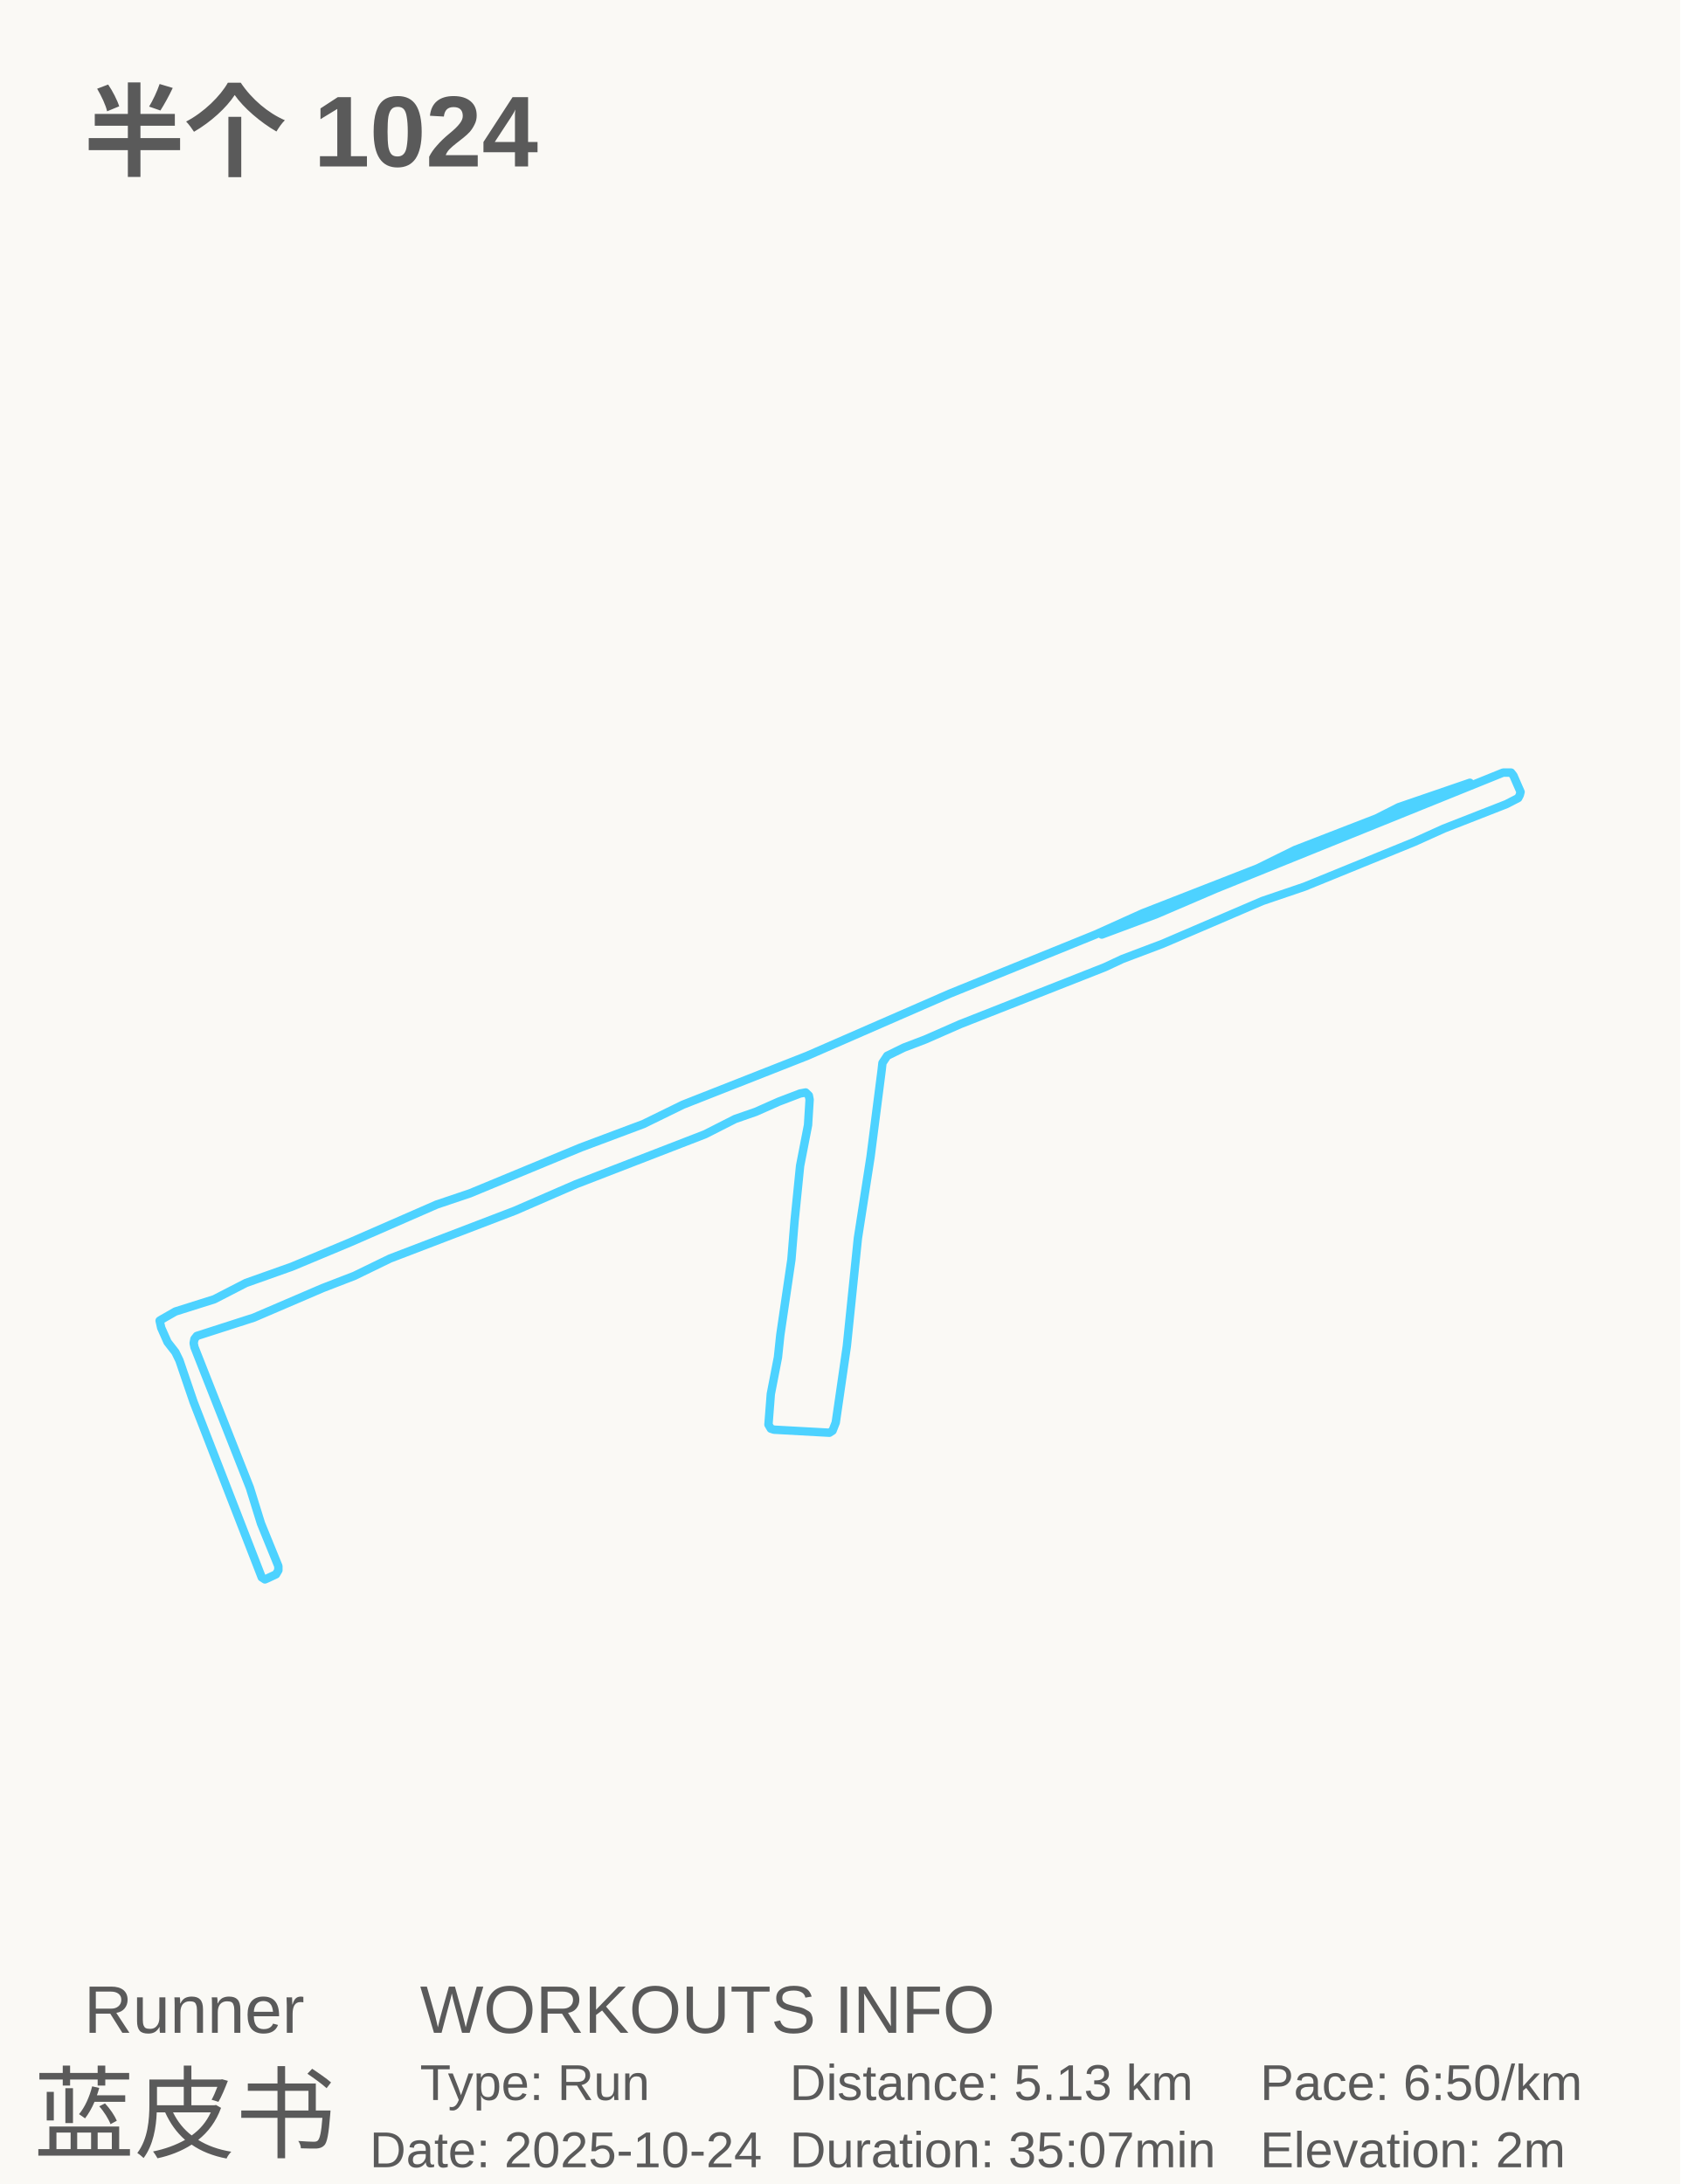
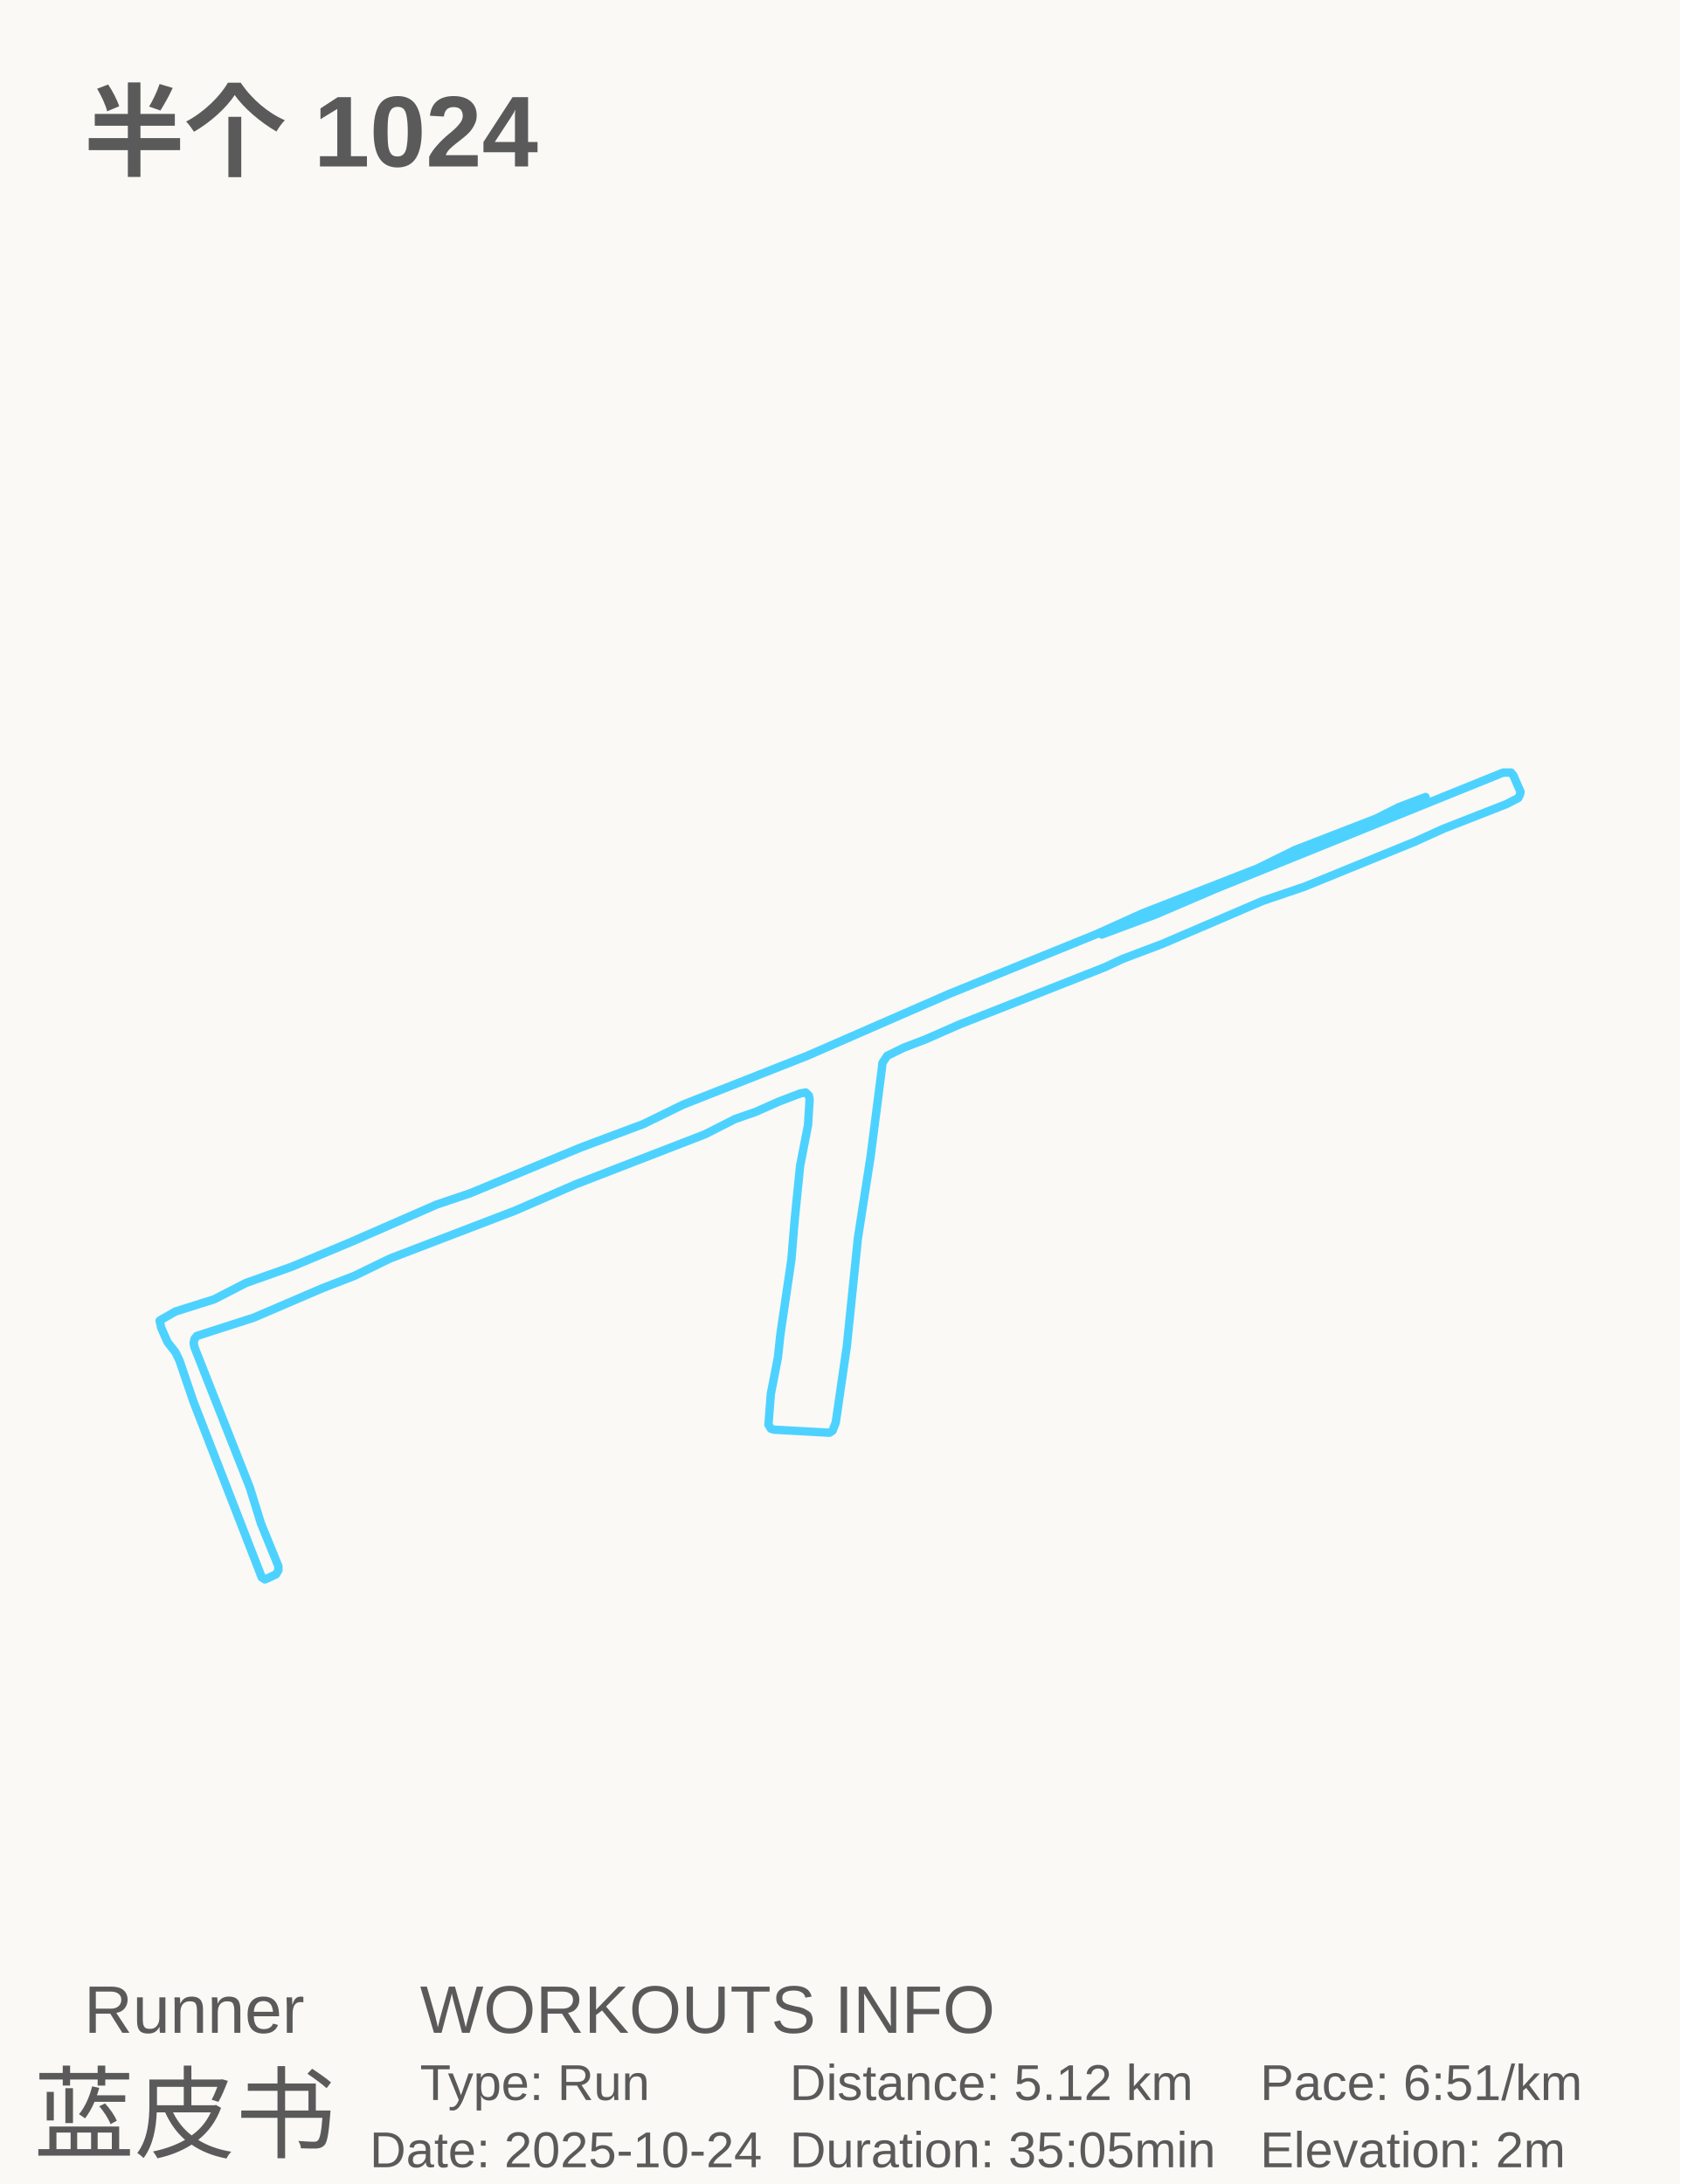
<svg xmlns="http://www.w3.org/2000/svg" baseProfile="full" height="130mm" version="1.1" viewBox="0,0,100,130" width="100mm">
  <defs />
  <rect fill="#FAF9F5" height="130" width="100" x="0" y="0" />
  <text fill="#5A5A5A" style="font-size:6px; font-family:Arial; font-weight:bold;color:#0ed45e;" x="5" y="10">半个 1024</text>
  <text fill="#5A5A5A" style="font-size:4px; font-family:Arial" x="5" y="121">Runner</text>
  <text fill="#5A5A5A" style="font-size:6px; font-family:Arial" x="2" y="128">蓝皮书</text>
  <text fill="#5A5A5A" style="font-size:4px; font-family:Arial" x="25" y="121">WORKOUTS INFO</text>
  <text fill="#5A5A5A" style="font-size:3px; font-family:Arial" x="25" y="125">Type: Run</text>
  <text fill="#5A5A5A" style="font-size:3px; font-family:Arial" x="22" y="129">Date: 2025-10-24</text>
-   <text fill="#5A5A5A" style="font-size:3px; font-family:Arial" x="47" y="125">Distance: 5.13 km</text>
-   <text fill="#5A5A5A" style="font-size:3px; font-family:Arial" x="47" y="129">Duration: 35:07min</text>
-   <text fill="#5A5A5A" style="font-size:3px; font-family:Arial" x="75" y="125">Pace: 6:50/km</text>
+   <text fill="#5A5A5A" style="font-size:3px; font-family:Arial" x="47" y="125">Distance: 5.12 km</text>
+   <text fill="#5A5A5A" style="font-size:3px; font-family:Arial" x="47" y="129">Duration: 35:05min</text>
+   <text fill="#5A5A5A" style="font-size:3px; font-family:Arial" x="75" y="125">Pace: 6:51/km</text>
  <text fill="#5A5A5A" style="font-size:3px; font-family:Arial" x="75" y="129">Elevation: 2m</text>
-   <polyline fill="none" points="87.484,46.593 83.243,48.048 81.924,48.715 77.071,50.595 74.856,51.687 68.024,54.355 65.196,55.629 56.526,59.146 48.045,62.845 40.647,65.756 38.291,66.908 34.568,68.303 27.971,71.032 25.992,71.699 20.856,73.942 17.369,75.398 14.636,76.368 12.751,77.338 10.442,78.066 9.594,78.551 9.5,78.611 9.594,79.036 9.971,79.885 10.442,80.491 10.678,80.976 11.526,83.463 15.579,93.892 15.767,94.013 15.908,93.953 16.427,93.71 16.568,93.468 16.568,93.225 15.531,90.678 14.872,88.556 11.573,80.188 11.526,79.946 11.573,79.703 11.715,79.521 15.107,78.43 19.207,76.671 21.092,75.943 23.212,74.912 30.657,72.062 34.285,70.486 41.966,67.514 43.757,66.605 44.982,66.18 46.348,65.574 47.62,65.089 47.95,65.028 48.139,65.21 48.186,65.453 48.092,66.969 47.62,69.394 47.291,72.669 47.102,74.973 46.442,79.46 46.301,80.794 45.877,82.977 45.736,84.797 45.877,85.039 46.065,85.1 49.364,85.282 49.552,85.16 49.741,84.675 50.401,80.127 51.06,73.7 51.814,68.849 52.474,63.694 52.521,63.27 52.804,62.845 53.793,62.36 55.065,61.875 57.139,60.965 65.762,57.569 66.798,57.084 69.202,56.175 75.139,53.628 77.636,52.779 84.186,50.11 85.929,49.322 89.652,47.866 90.359,47.503 90.453,47.321 90.5,47.139 90.076,46.168 89.935,45.987 89.463,45.987 72.359,52.9 68.825,54.416 65.573,55.629" stroke="#4DD2FF" stroke-linecap="round" stroke-linejoin="round" stroke-width="0.5" />
+   <polyline fill="none" points="84.846,47.442 83.243,48.048 81.924,48.715 77.071,50.595 74.856,51.687 68.024,54.355 65.196,55.629 56.526,59.146 48.045,62.845 40.647,65.756 38.291,66.908 34.568,68.303 27.971,71.032 25.992,71.699 20.856,73.942 17.369,75.398 14.636,76.368 12.751,77.338 10.442,78.066 9.594,78.551 9.5,78.611 9.594,79.036 9.971,79.885 10.442,80.491 10.678,80.976 11.526,83.463 15.579,93.892 15.767,94.013 15.908,93.953 16.427,93.71 16.568,93.468 16.568,93.225 15.531,90.678 14.872,88.556 11.573,80.188 11.526,79.946 11.573,79.703 11.715,79.521 15.107,78.43 19.207,76.671 21.092,75.943 23.212,74.912 30.657,72.062 34.285,70.486 41.966,67.514 43.757,66.605 44.982,66.18 46.348,65.574 47.62,65.089 47.95,65.028 48.139,65.21 48.186,65.453 48.092,66.969 47.62,69.394 47.291,72.669 47.102,74.973 46.442,79.46 46.301,80.794 45.877,82.977 45.736,84.797 45.877,85.039 46.065,85.1 49.364,85.282 49.552,85.16 49.741,84.675 50.401,80.127 51.06,73.7 51.814,68.849 52.474,63.694 52.521,63.27 52.804,62.845 53.793,62.36 55.065,61.875 57.139,60.965 65.762,57.569 66.798,57.084 69.202,56.175 75.139,53.628 77.636,52.779 84.186,50.11 85.929,49.322 89.652,47.866 90.359,47.503 90.453,47.321 90.5,47.139 90.076,46.168 89.935,45.987 89.463,45.987 72.359,52.9 68.825,54.416 65.573,55.629" stroke="#4DD2FF" stroke-linecap="round" stroke-linejoin="round" stroke-width="0.5" />
</svg>
